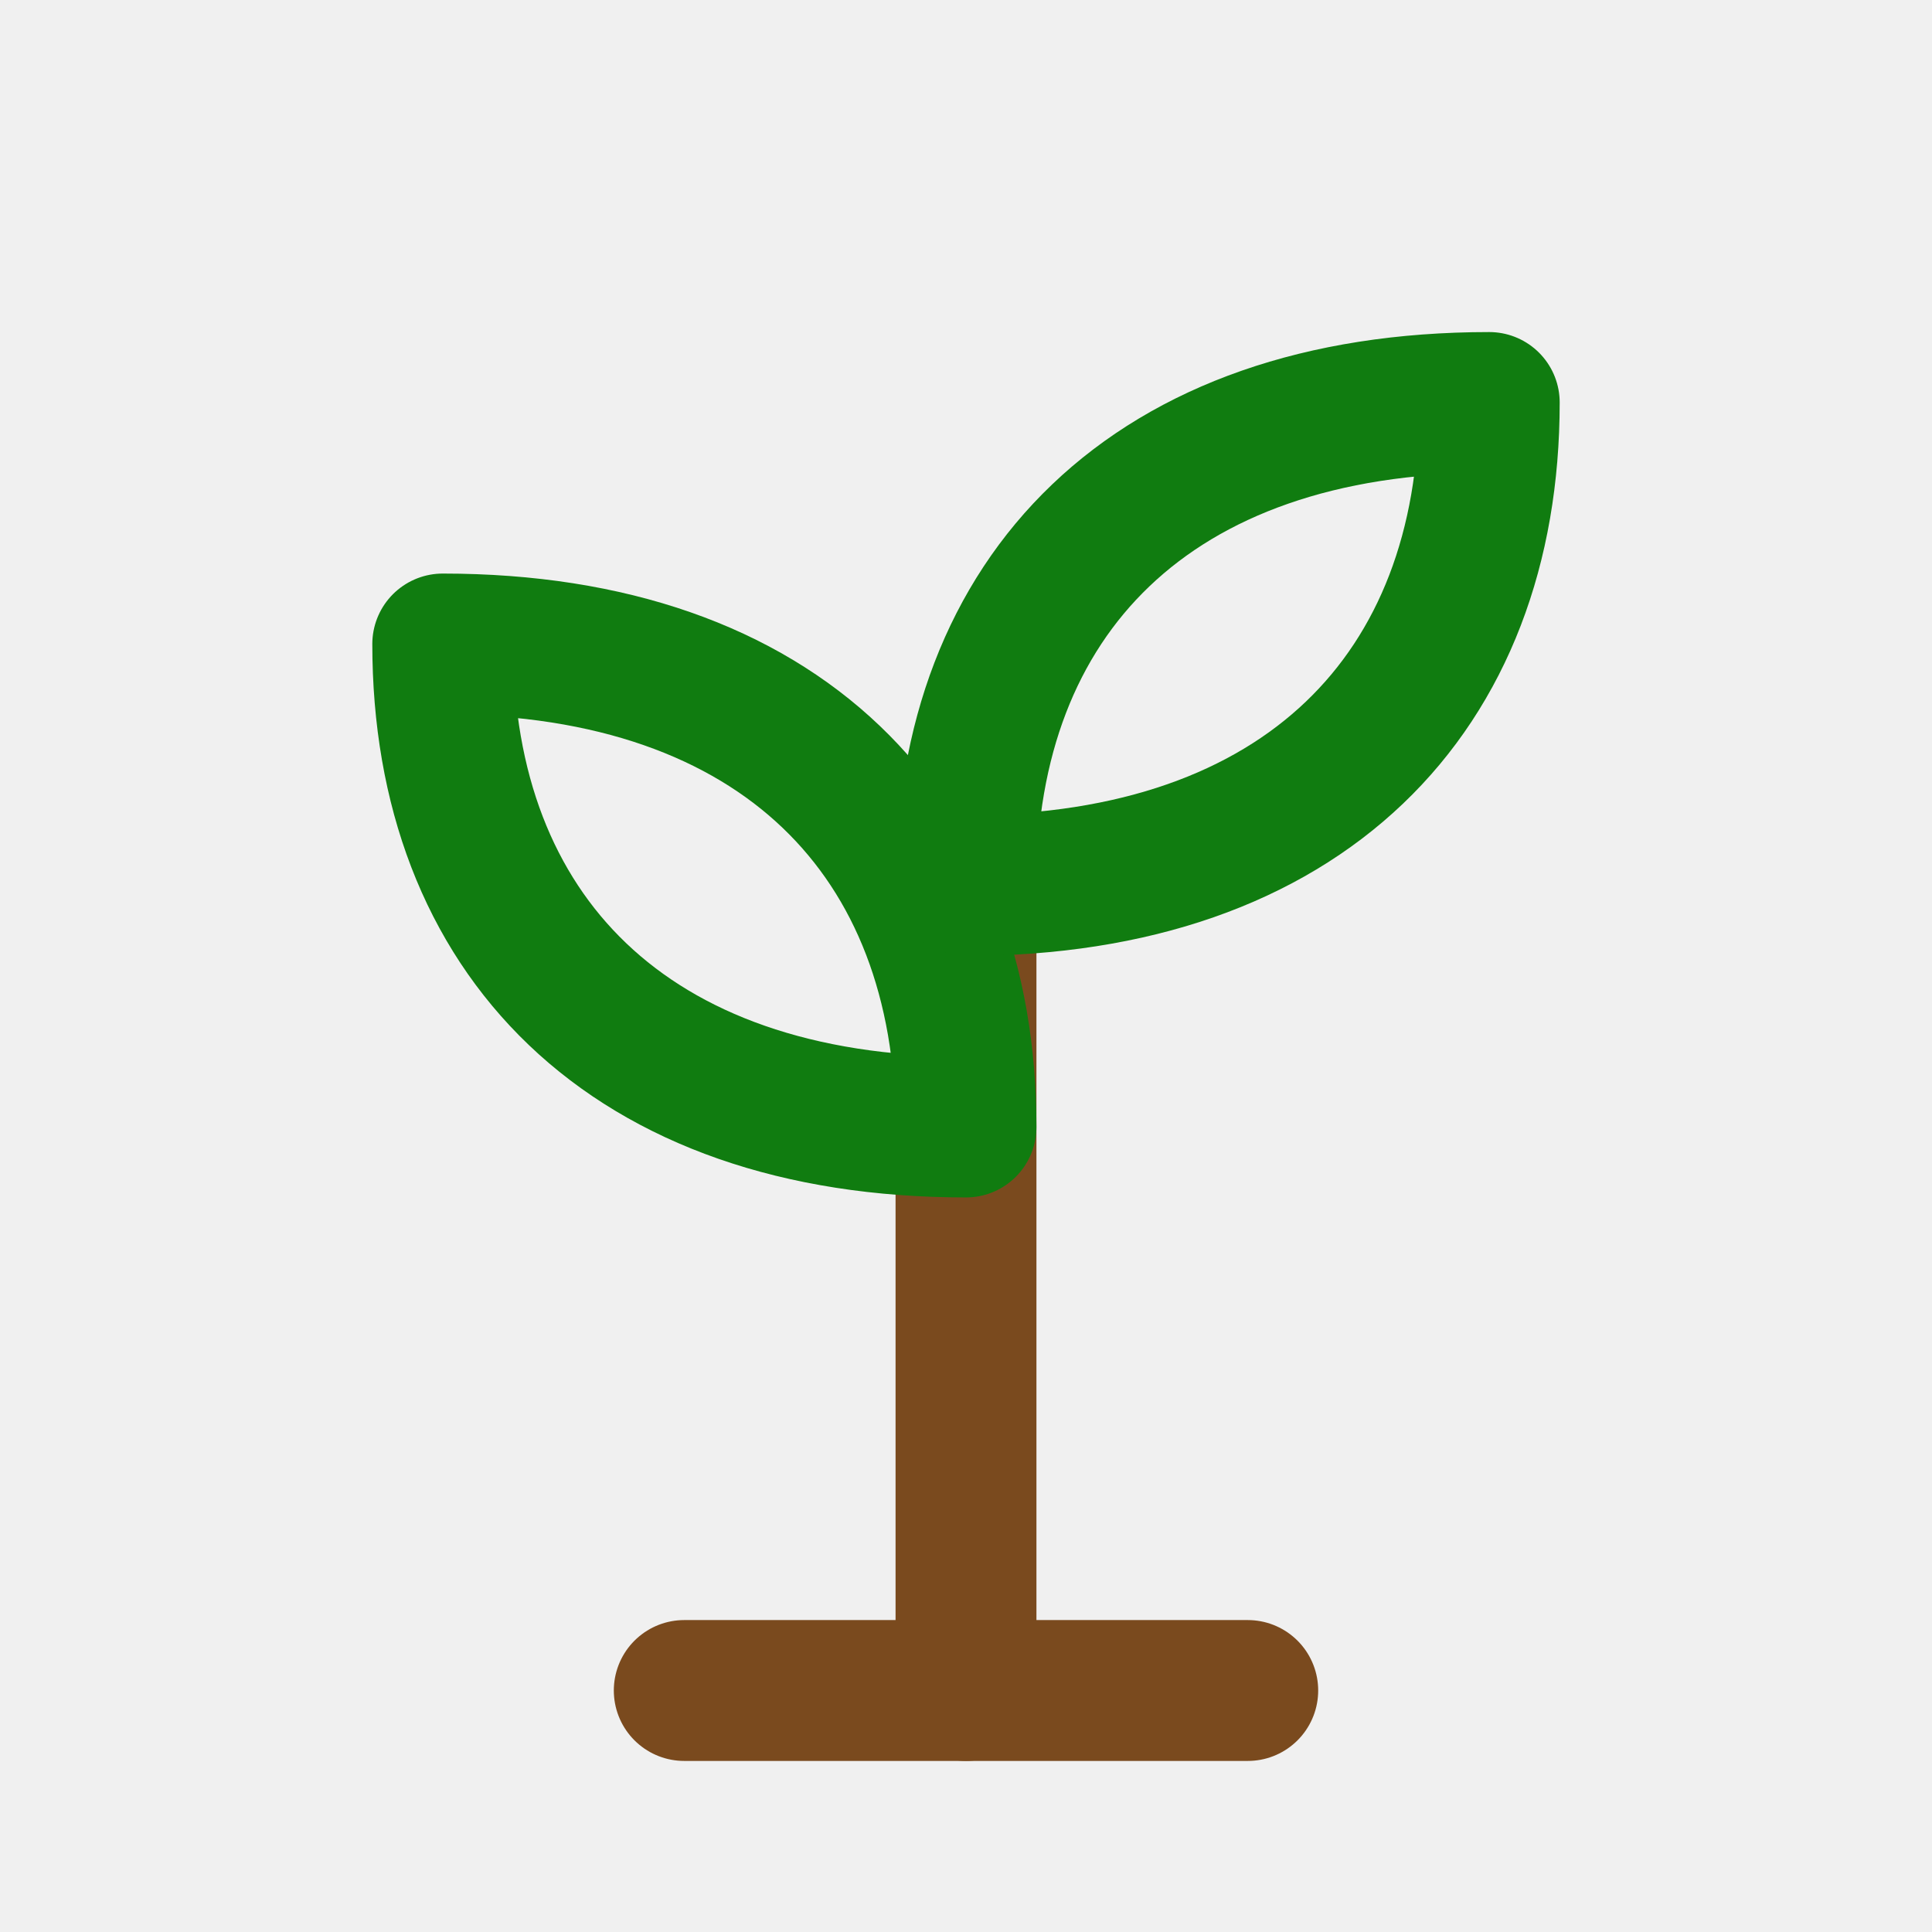
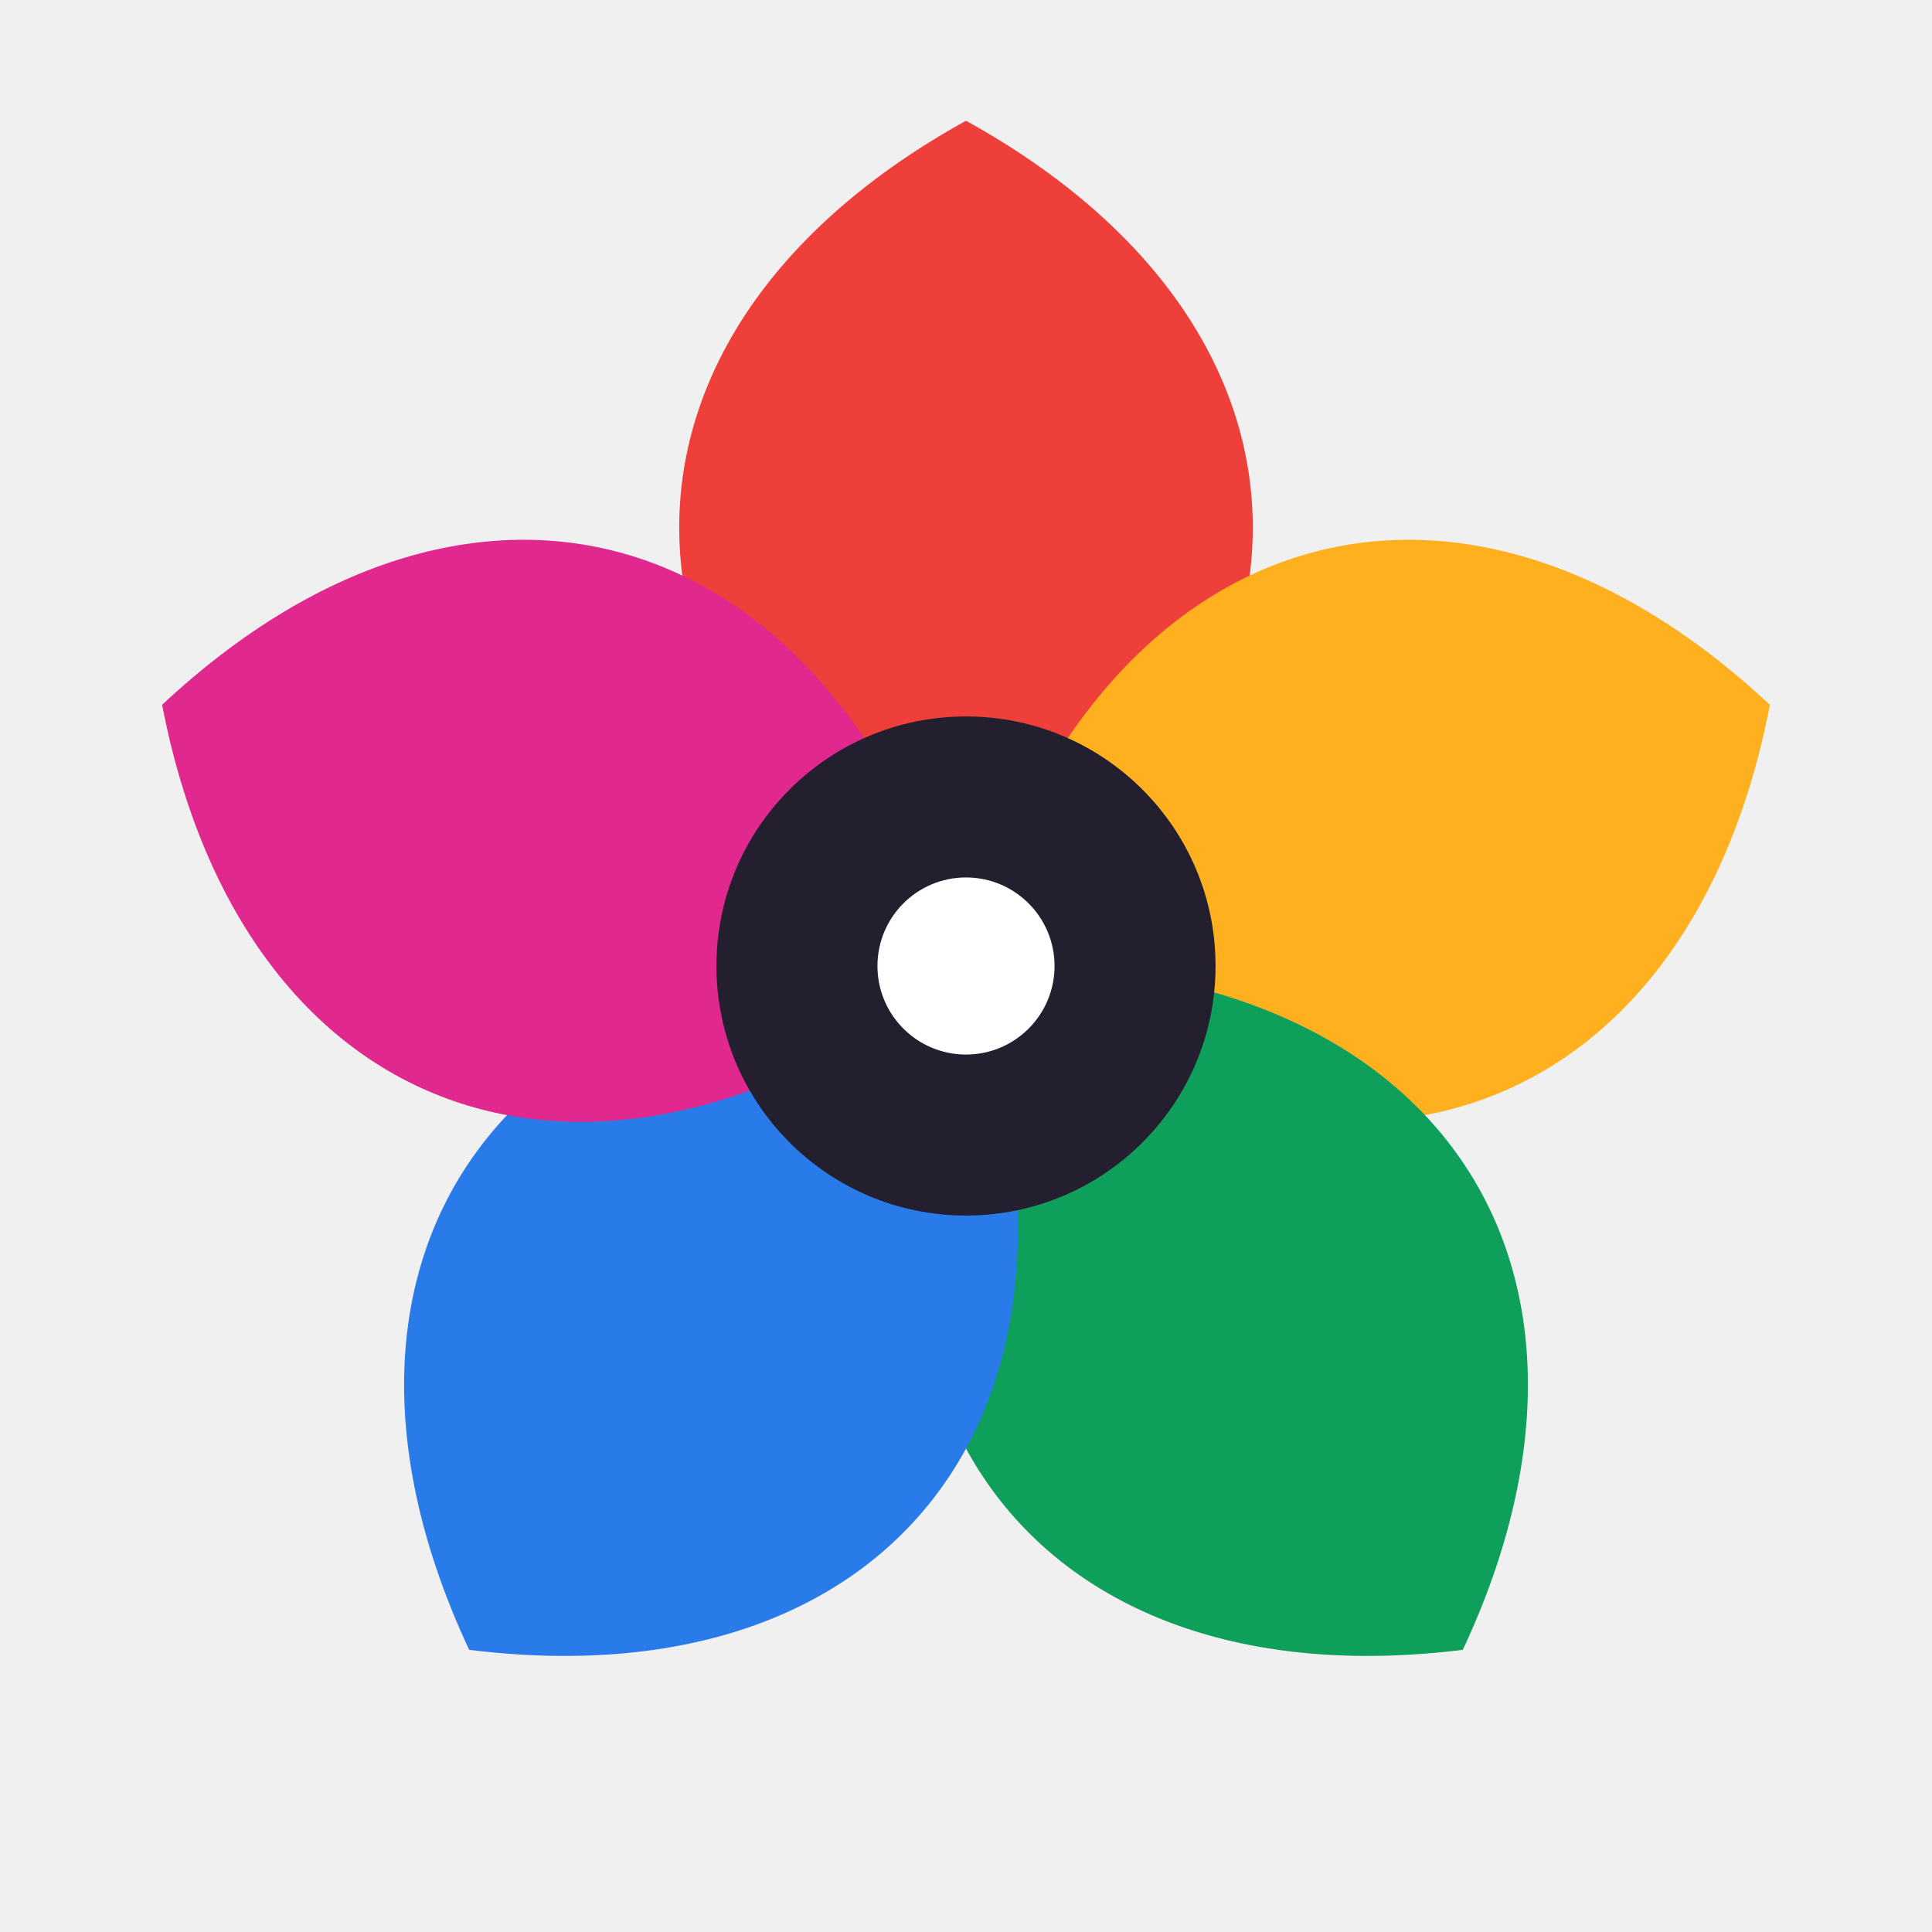
- <svg xmlns="http://www.w3.org/2000/svg" viewBox="0 0 24 24" fill="none" stroke-width="1.75" stroke-linecap="round" stroke-linejoin="round">
-   <g stroke="#7A4A1E">
-     <path d="M12 21V10" />
-     <path d="M8.5 21h7" />
+ <svg xmlns="http://www.w3.org/2000/svg" viewBox="0 0 48 48" role="img" aria-label="WorkTree">
+   <g transform="translate(24 24)">
+     <path transform="rotate(0)" d="M0 0C9.5 -6.3 9.5 -15.75 0 -21C-9.5 -15.75 -9.5 -6.3 0 0Z" fill="#EE3F3A" />
+     <path transform="rotate(72)" d="M0 0C9.5 -6.3 9.5 -15.75 0 -21C-9.5 -15.75 -9.5 -6.3 0 0Z" fill="#FFB01F" />
+     <path transform="rotate(144)" d="M0 0C9.5 -6.3 9.5 -15.75 0 -21C-9.5 -15.75 -9.5 -6.3 0 0Z" fill="#0E9F5B" />
+     <path transform="rotate(216)" d="M0 0C9.5 -6.3 9.5 -15.75 0 -21C-9.5 -15.75 -9.5 -6.3 0 0Z" fill="#2A7BEA" />
+     <path transform="rotate(288)" d="M0 0C9.5 -6.3 9.5 -15.75 0 -21C-9.5 -15.75 -9.5 -6.3 0 0Z" fill="#E0288F" />
  </g>
-   <g stroke="#107C10">
-     <path d="M12 14c-4.2 0-6.5-2.4-6.5-6 4.2 0 6.5 2.4 6.5 6Z" />
-     <path d="M12 11c0-3.6 2.3-6 6.5-6 0 3.6-2.3 6-6.5 6Z" />
-   </g>
+   <circle cx="24" cy="24" r="6.2" fill="#231F2E" />
+   <circle cx="24" cy="24" r="2.2" fill="#FFFFFF" />
</svg>
